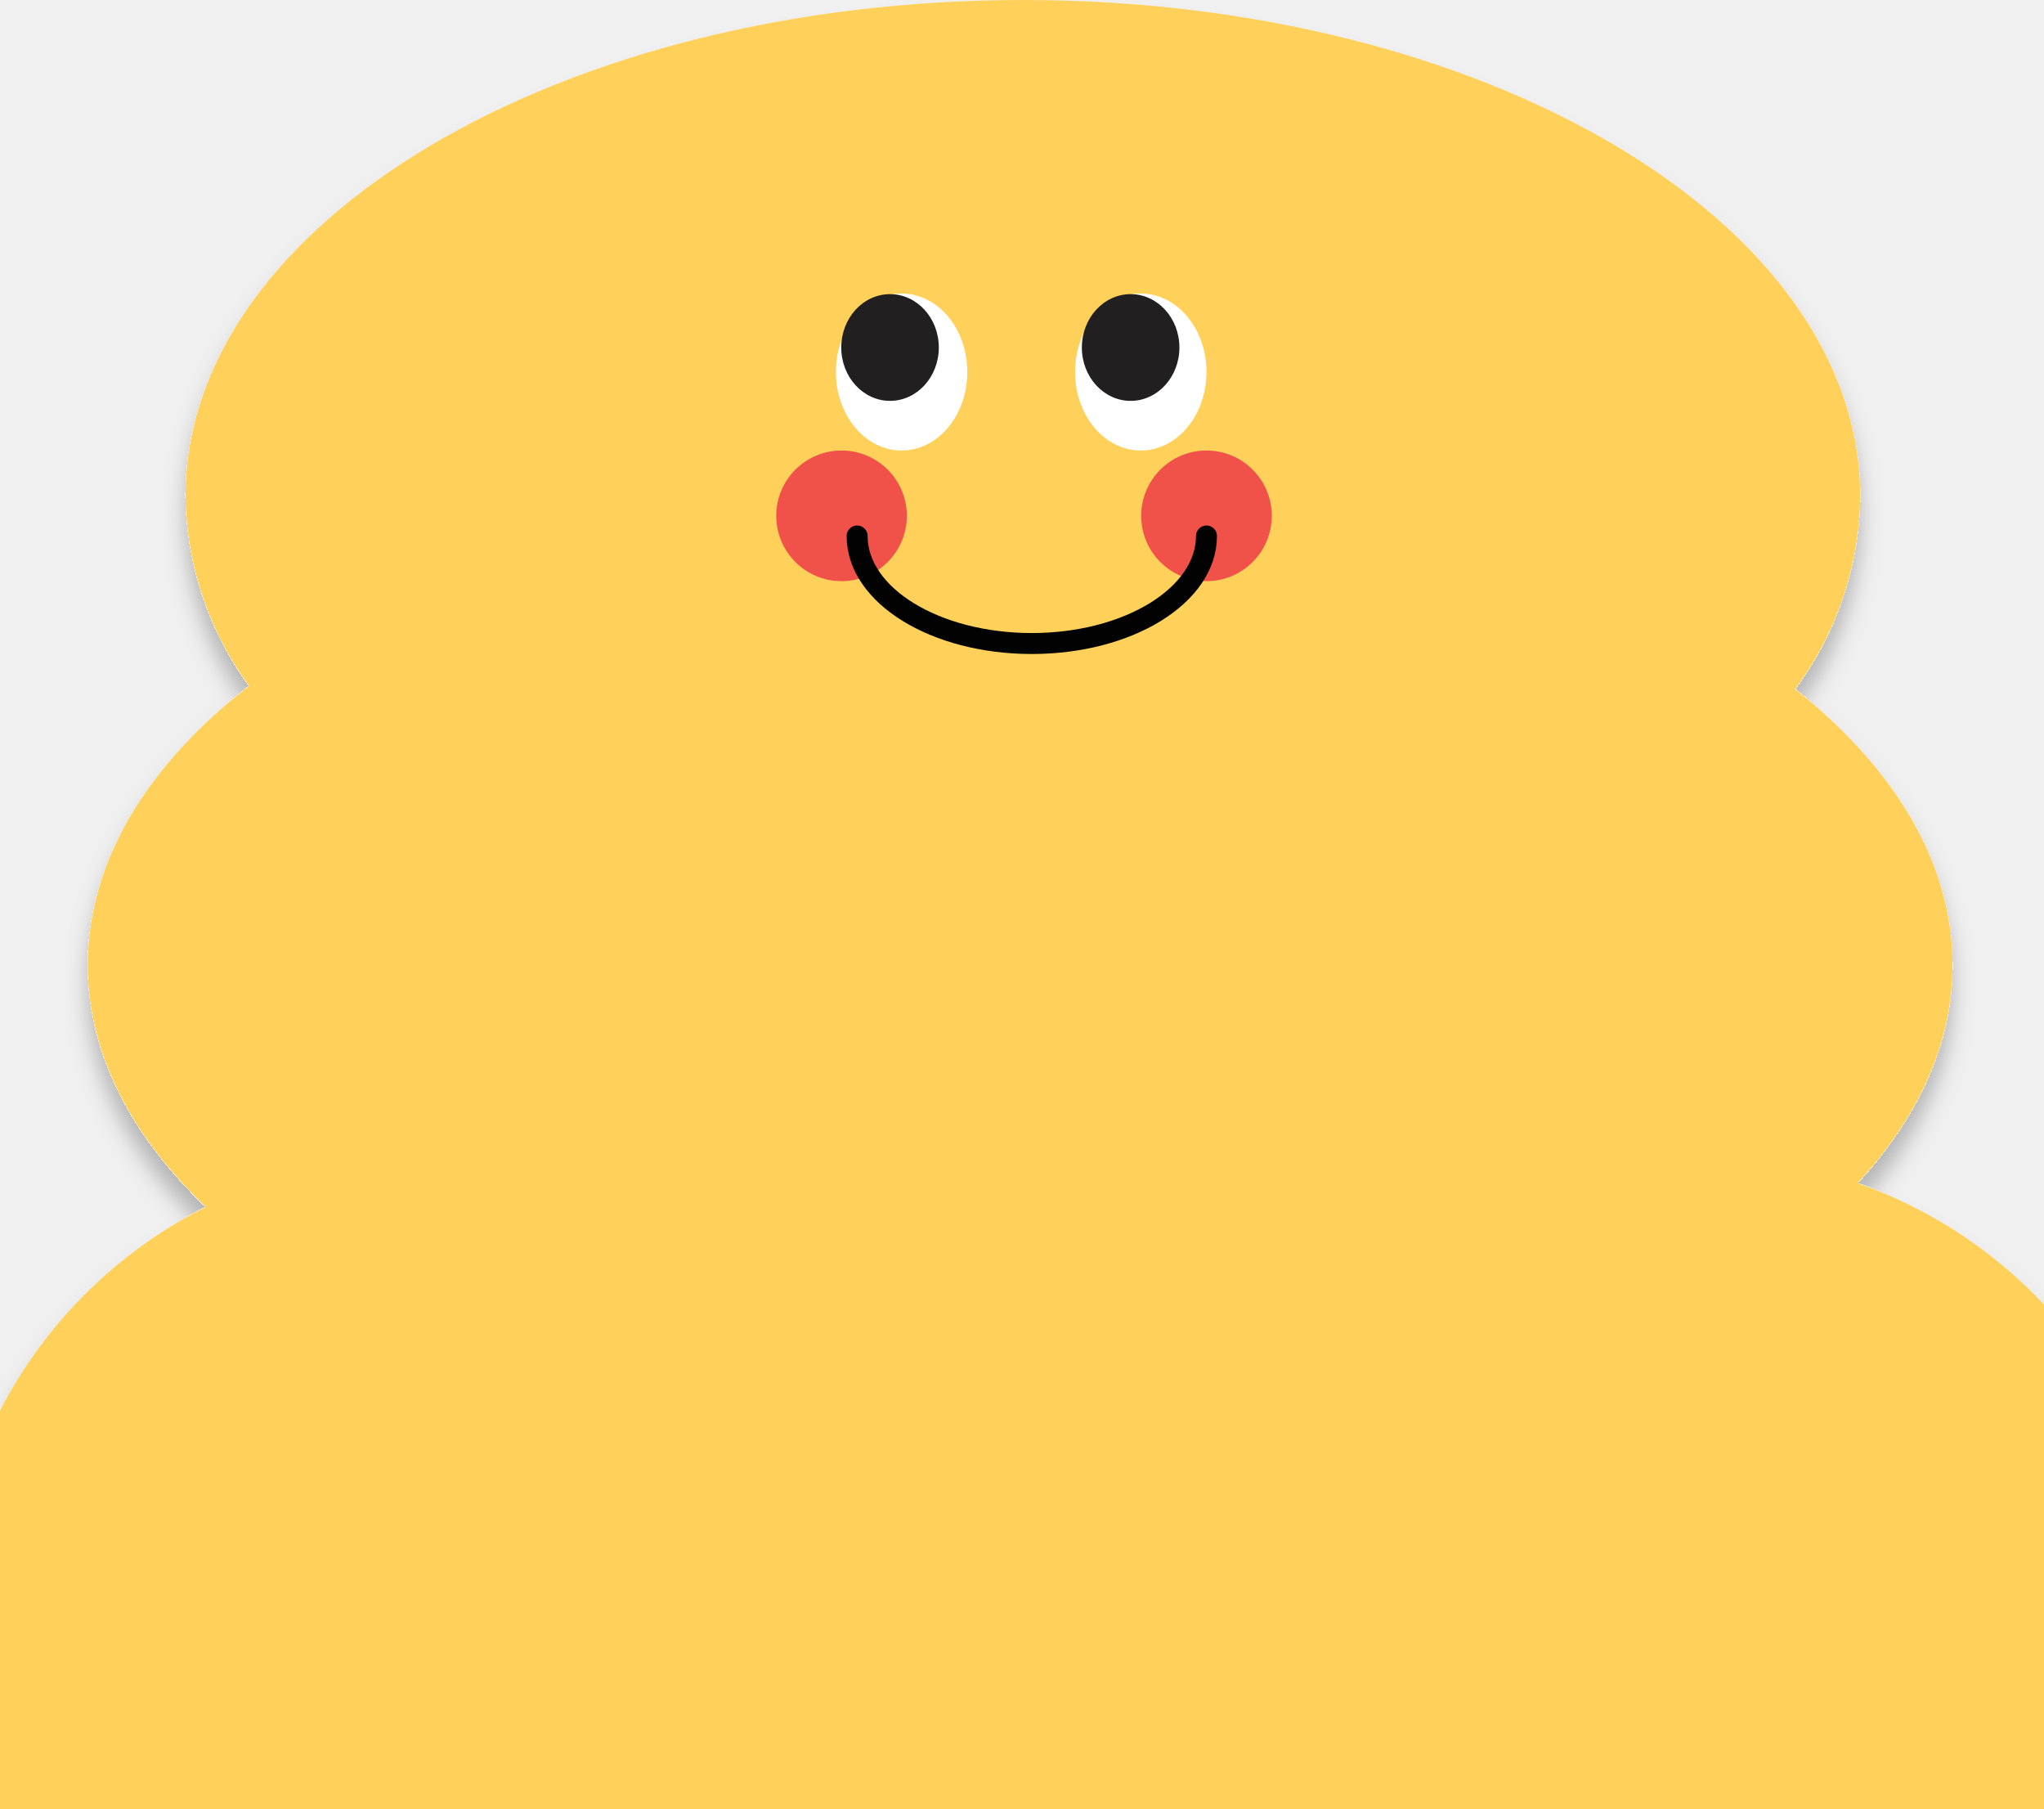
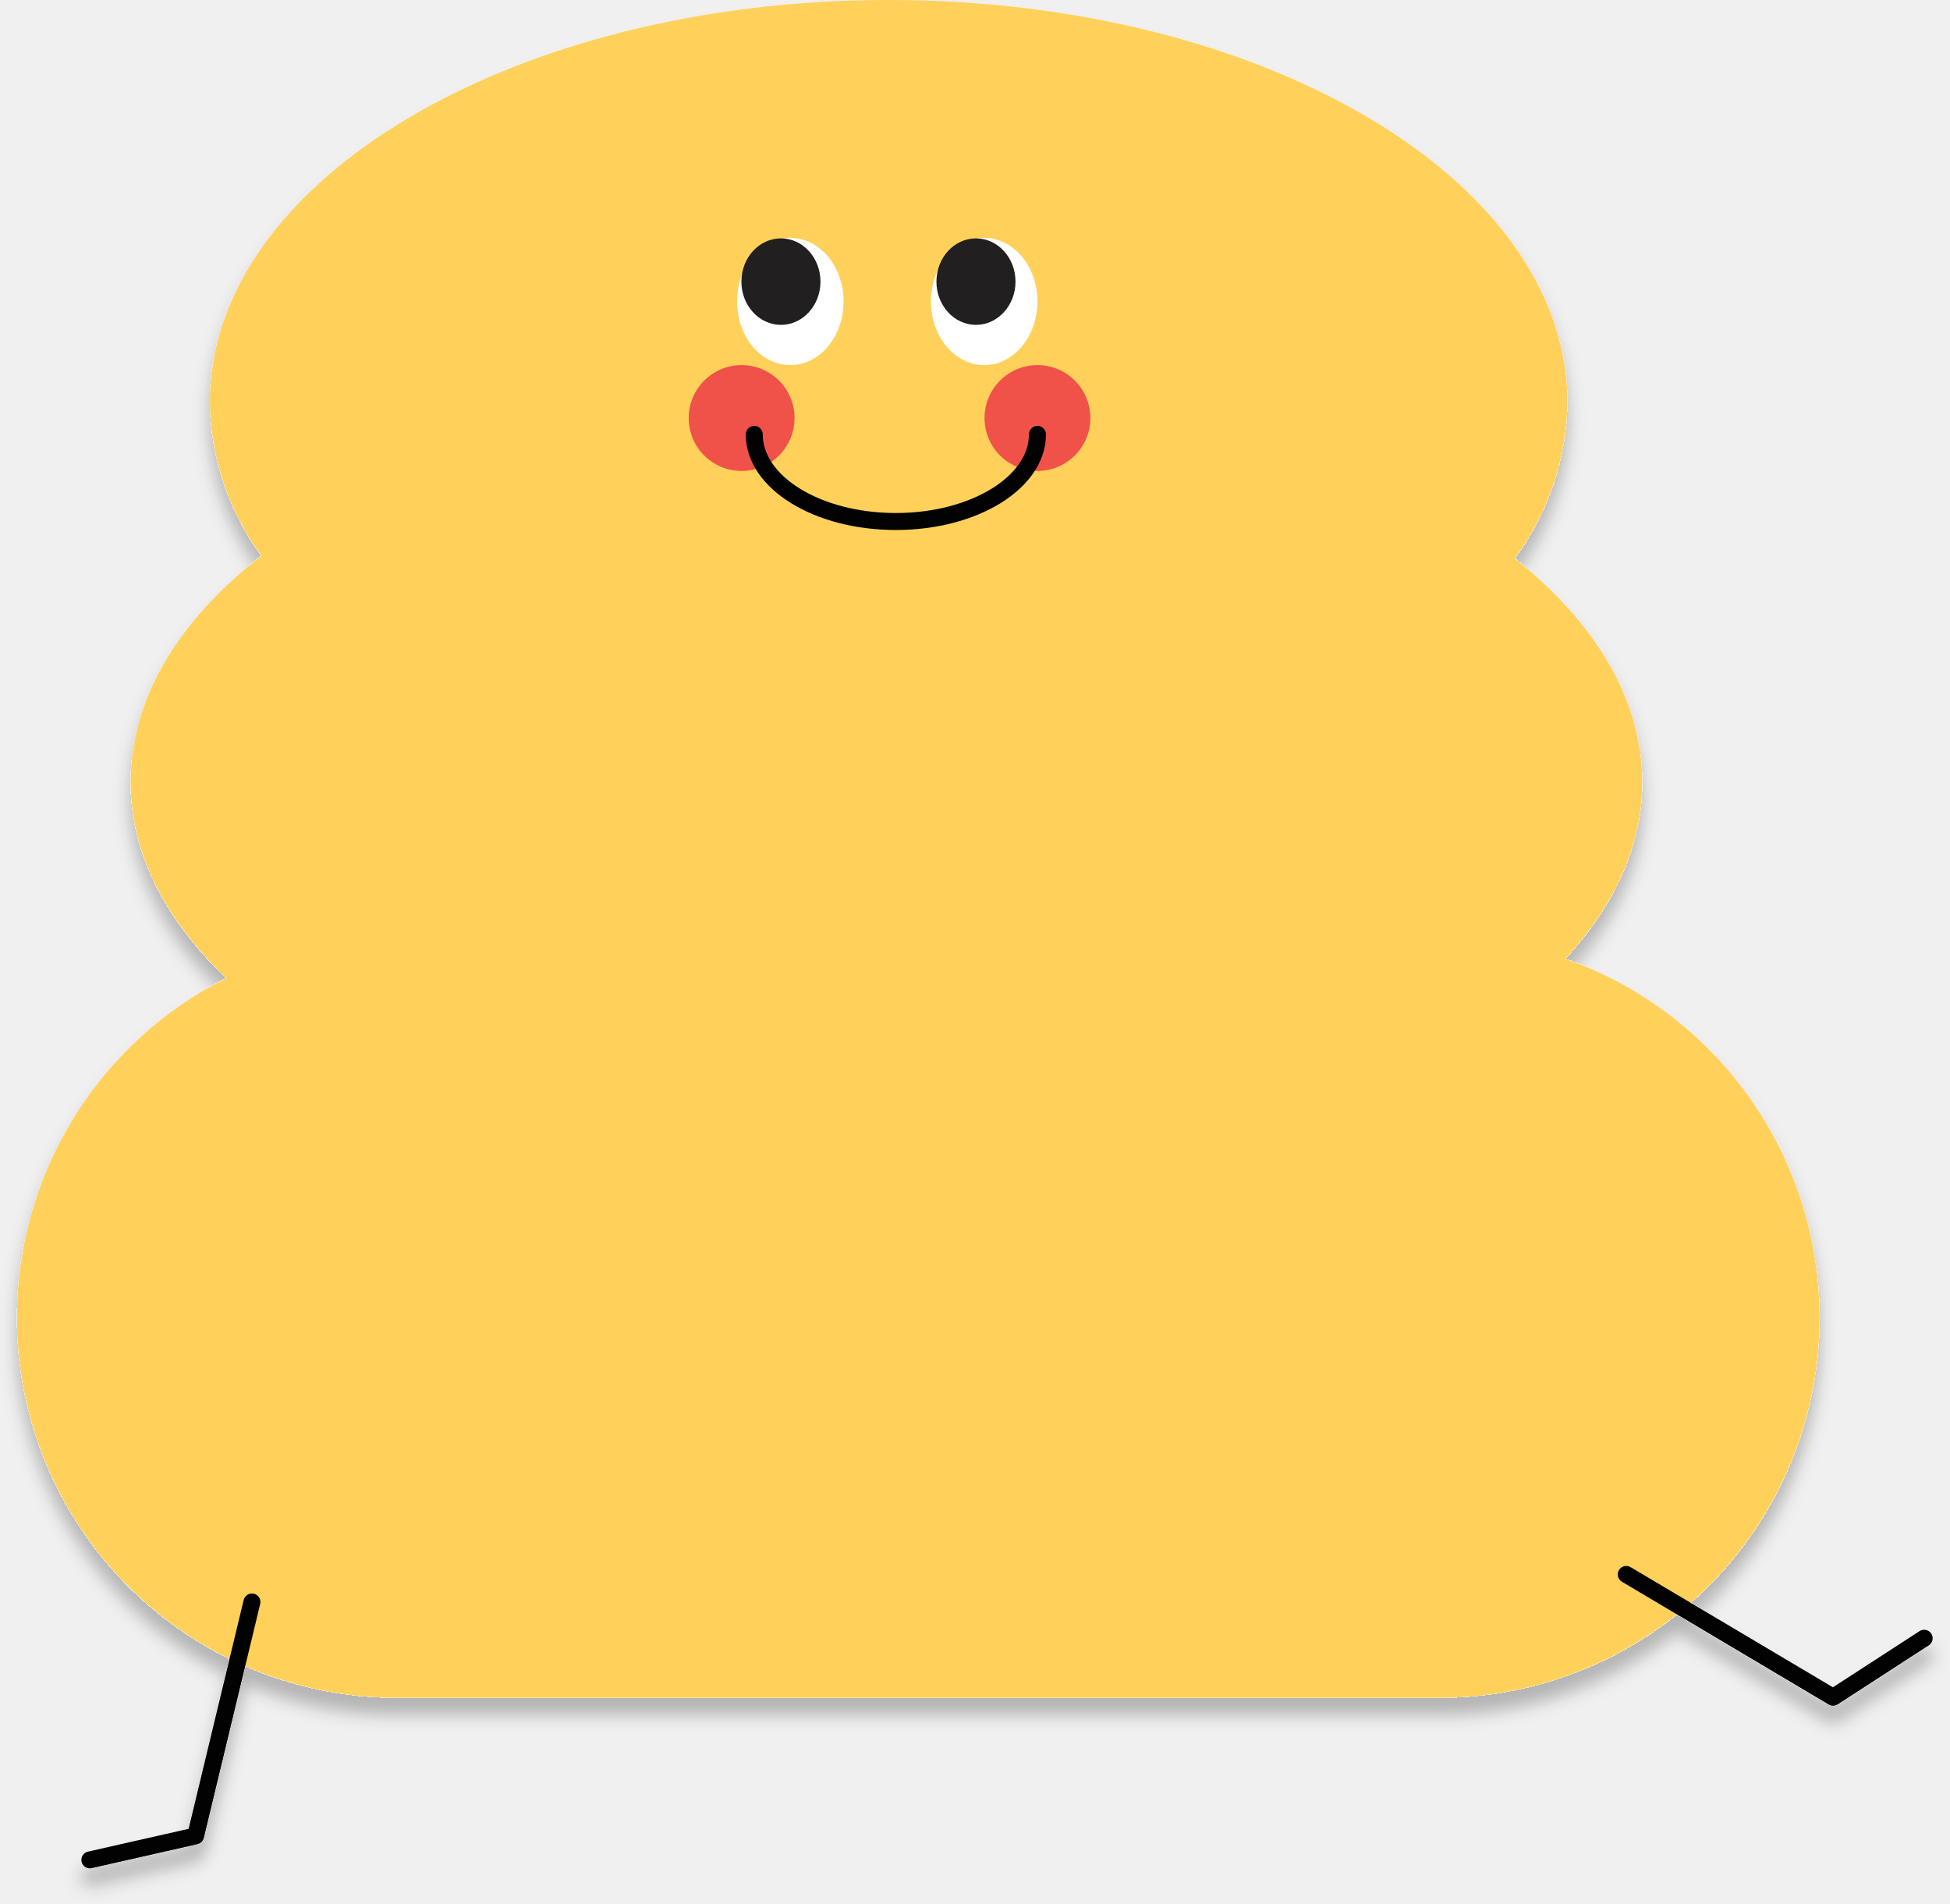
- <svg xmlns="http://www.w3.org/2000/svg" width="390" height="345" viewBox="0 0 390 345" fill="none">
+ <svg xmlns="http://www.w3.org/2000/svg" width="459" height="448" viewBox="0 0 459 448" fill="none">
  <g filter="url(#filter0_d_538_14)">
-     <path d="M354.44 225.688C366.002 213.126 372.54 199 372.54 184.079C372.54 164.594 361.464 146.494 342.518 131.444C350.422 120.792 354.764 107.918 354.927 94.654C354.927 42.379 283.398 0 195.178 0C106.959 0 35.404 42.379 35.404 94.654C35.595 107.679 39.833 120.321 47.531 130.829C28.072 145.981 16.766 164.312 16.766 184.079C16.766 200.82 24.944 216.536 39.276 230.226C24.464 237.672 12.012 249.087 3.311 263.198C-5.39 277.31 -9.999 293.561 -10 310.139C-10 333.869 -0.573 356.628 16.207 373.408C32.987 390.188 55.745 399.615 79.475 399.615H324.802C348.533 399.615 371.291 390.188 388.071 373.408C404.851 356.628 414.278 333.869 414.278 310.139C414.28 291.598 408.523 273.515 397.804 258.387C387.085 243.259 371.932 231.833 354.44 225.688Z" fill="#FFD15A" />
-     <path d="M172.027 85.938C178.951 85.938 184.564 79.234 184.564 70.965C184.564 62.696 178.951 55.993 172.027 55.993C165.103 55.993 159.49 62.696 159.49 70.965C159.49 79.234 165.103 85.938 172.027 85.938Z" fill="white" />
-     <path d="M169.82 76.466C174.96 76.466 179.127 71.909 179.127 66.287C179.127 60.666 174.96 56.109 169.82 56.109C164.68 56.109 160.514 60.666 160.514 66.287C160.514 71.909 164.68 76.466 169.82 76.466Z" fill="#221F20" />
-     <path d="M217.661 85.938C224.585 85.938 230.198 79.234 230.198 70.965C230.198 62.696 224.585 55.993 217.661 55.993C210.737 55.993 205.125 62.696 205.125 70.965C205.125 79.234 210.737 85.938 217.661 85.938Z" fill="white" />
-     <path d="M215.727 76.466C220.867 76.466 225.034 71.909 225.034 66.287C225.034 60.666 220.867 56.109 215.727 56.109C210.588 56.109 206.421 60.666 206.421 66.287C206.421 71.909 210.588 76.466 215.727 76.466Z" fill="#221F20" />
-     <path d="M160.567 110.857C167.449 110.857 173.027 105.279 173.027 98.397C173.027 91.516 167.449 85.937 160.567 85.937C153.686 85.937 148.107 91.516 148.107 98.397C148.107 105.279 153.686 110.857 160.567 110.857Z" fill="#F0524A" />
-     <path d="M230.199 110.857C237.081 110.857 242.659 105.279 242.659 98.397C242.659 91.516 237.081 85.937 230.199 85.937C223.318 85.937 217.74 91.516 217.74 98.397C217.74 105.279 223.318 110.857 230.199 110.857Z" fill="#F0524A" />
-     <path d="M230.199 102.243C230.199 113.55 215.329 122.753 196.87 122.753C178.411 122.753 163.541 113.575 163.541 102.243" stroke="#020202" stroke-width="4" stroke-linecap="round" stroke-linejoin="round" />
+     <path d="M368.44 225.688C380.002 213.126 386.54 199 386.54 184.079C386.54 164.594 375.464 146.494 356.518 131.444C364.422 120.792 368.764 107.918 368.927 94.654C368.927 42.379 297.398 0 209.178 0C120.959 0 49.404 42.379 49.404 94.654C49.595 107.679 53.833 120.321 61.531 130.829C42.072 145.981 30.766 164.312 30.766 184.079C30.766 200.82 38.944 216.536 53.276 230.226C38.464 237.672 26.012 249.087 17.311 263.198C8.61 277.31 4.001 293.561 4 310.139V310.139C4 333.869 13.427 356.628 30.207 373.408C46.987 390.188 69.745 399.614 93.475 399.614H338.802C362.533 399.614 385.291 390.188 402.071 373.408C418.851 356.628 428.278 333.869 428.278 310.139C428.28 291.598 422.523 273.515 411.804 258.387C401.085 243.259 385.932 231.833 368.44 225.688V225.688Z" fill="#FFD15A" />
+     <path d="M59.3 377.079L46.046 432.149L21.151 437.789" stroke="#020202" stroke-width="4" stroke-linecap="round" stroke-linejoin="round" />
+     <path d="M382.797 370.593L431.483 399.512L452.916 385.616" stroke="#020202" stroke-width="4" stroke-linecap="round" stroke-linejoin="round" />
+     <path d="M186.027 85.938C192.951 85.938 198.564 79.234 198.564 70.965C198.564 62.696 192.951 55.993 186.027 55.993C179.103 55.993 173.49 62.696 173.49 70.965C173.49 79.234 179.103 85.938 186.027 85.938Z" fill="white" />
+     <path d="M183.82 76.466C188.96 76.466 193.127 71.909 193.127 66.287C193.127 60.666 188.96 56.109 183.82 56.109C178.68 56.109 174.514 60.666 174.514 66.287C174.514 71.909 178.68 76.466 183.82 76.466Z" fill="#221F20" />
+     <path d="M231.661 85.938C238.585 85.938 244.198 79.234 244.198 70.965C244.198 62.696 238.585 55.993 231.661 55.993C224.737 55.993 219.125 62.696 219.125 70.965C219.125 79.234 224.737 85.938 231.661 85.938Z" fill="white" />
+     <path d="M229.727 76.466C234.867 76.466 239.034 71.909 239.034 66.287C239.034 60.666 234.867 56.109 229.727 56.109C224.588 56.109 220.421 60.666 220.421 66.287C220.421 71.909 224.588 76.466 229.727 76.466Z" fill="#221F20" />
+     <path d="M174.567 110.857C181.449 110.857 187.027 105.279 187.027 98.397C187.027 91.516 181.449 85.937 174.567 85.937C167.686 85.937 162.107 91.516 162.107 98.397C162.107 105.279 167.686 110.857 174.567 110.857Z" fill="#F0524A" />
+     <path d="M244.199 110.857C251.081 110.857 256.659 105.279 256.659 98.397C256.659 91.516 251.081 85.937 244.199 85.937C237.318 85.937 231.74 91.516 231.74 98.397C231.74 105.279 237.318 110.857 244.199 110.857Z" fill="#F0524A" />
+     <path d="M244.199 102.243C244.199 113.55 229.329 122.753 210.87 122.753C192.411 122.753 177.541 113.575 177.541 102.243" stroke="#020202" stroke-width="4" stroke-linecap="round" stroke-linejoin="round" />
  </g>
  <defs>
-     <filter id="filter0_d_538_14" x="-14" y="0" width="458.917" height="447.79" filterUnits="userSpaceOnUse" color-interpolation-filters="sRGB">
+     <filter id="filter0_d_538_14" x="0" y="0" width="458.917" height="447.79" filterUnits="userSpaceOnUse" color-interpolation-filters="sRGB">
      <feFlood flood-opacity="0" result="BackgroundImageFix" />
      <feColorMatrix in="SourceAlpha" type="matrix" values="0 0 0 0 0 0 0 0 0 0 0 0 0 0 0 0 0 0 127 0" result="hardAlpha" />
      <feOffset dy="4" />
      <feGaussianBlur stdDeviation="2" />
      <feComposite in2="hardAlpha" operator="out" />
      <feColorMatrix type="matrix" values="0 0 0 0 0 0 0 0 0 0 0 0 0 0 0 0 0 0 0.25 0" />
      <feBlend mode="normal" in2="BackgroundImageFix" result="effect1_dropShadow_538_14" />
      <feBlend mode="normal" in="SourceGraphic" in2="effect1_dropShadow_538_14" result="shape" />
    </filter>
  </defs>
</svg>
